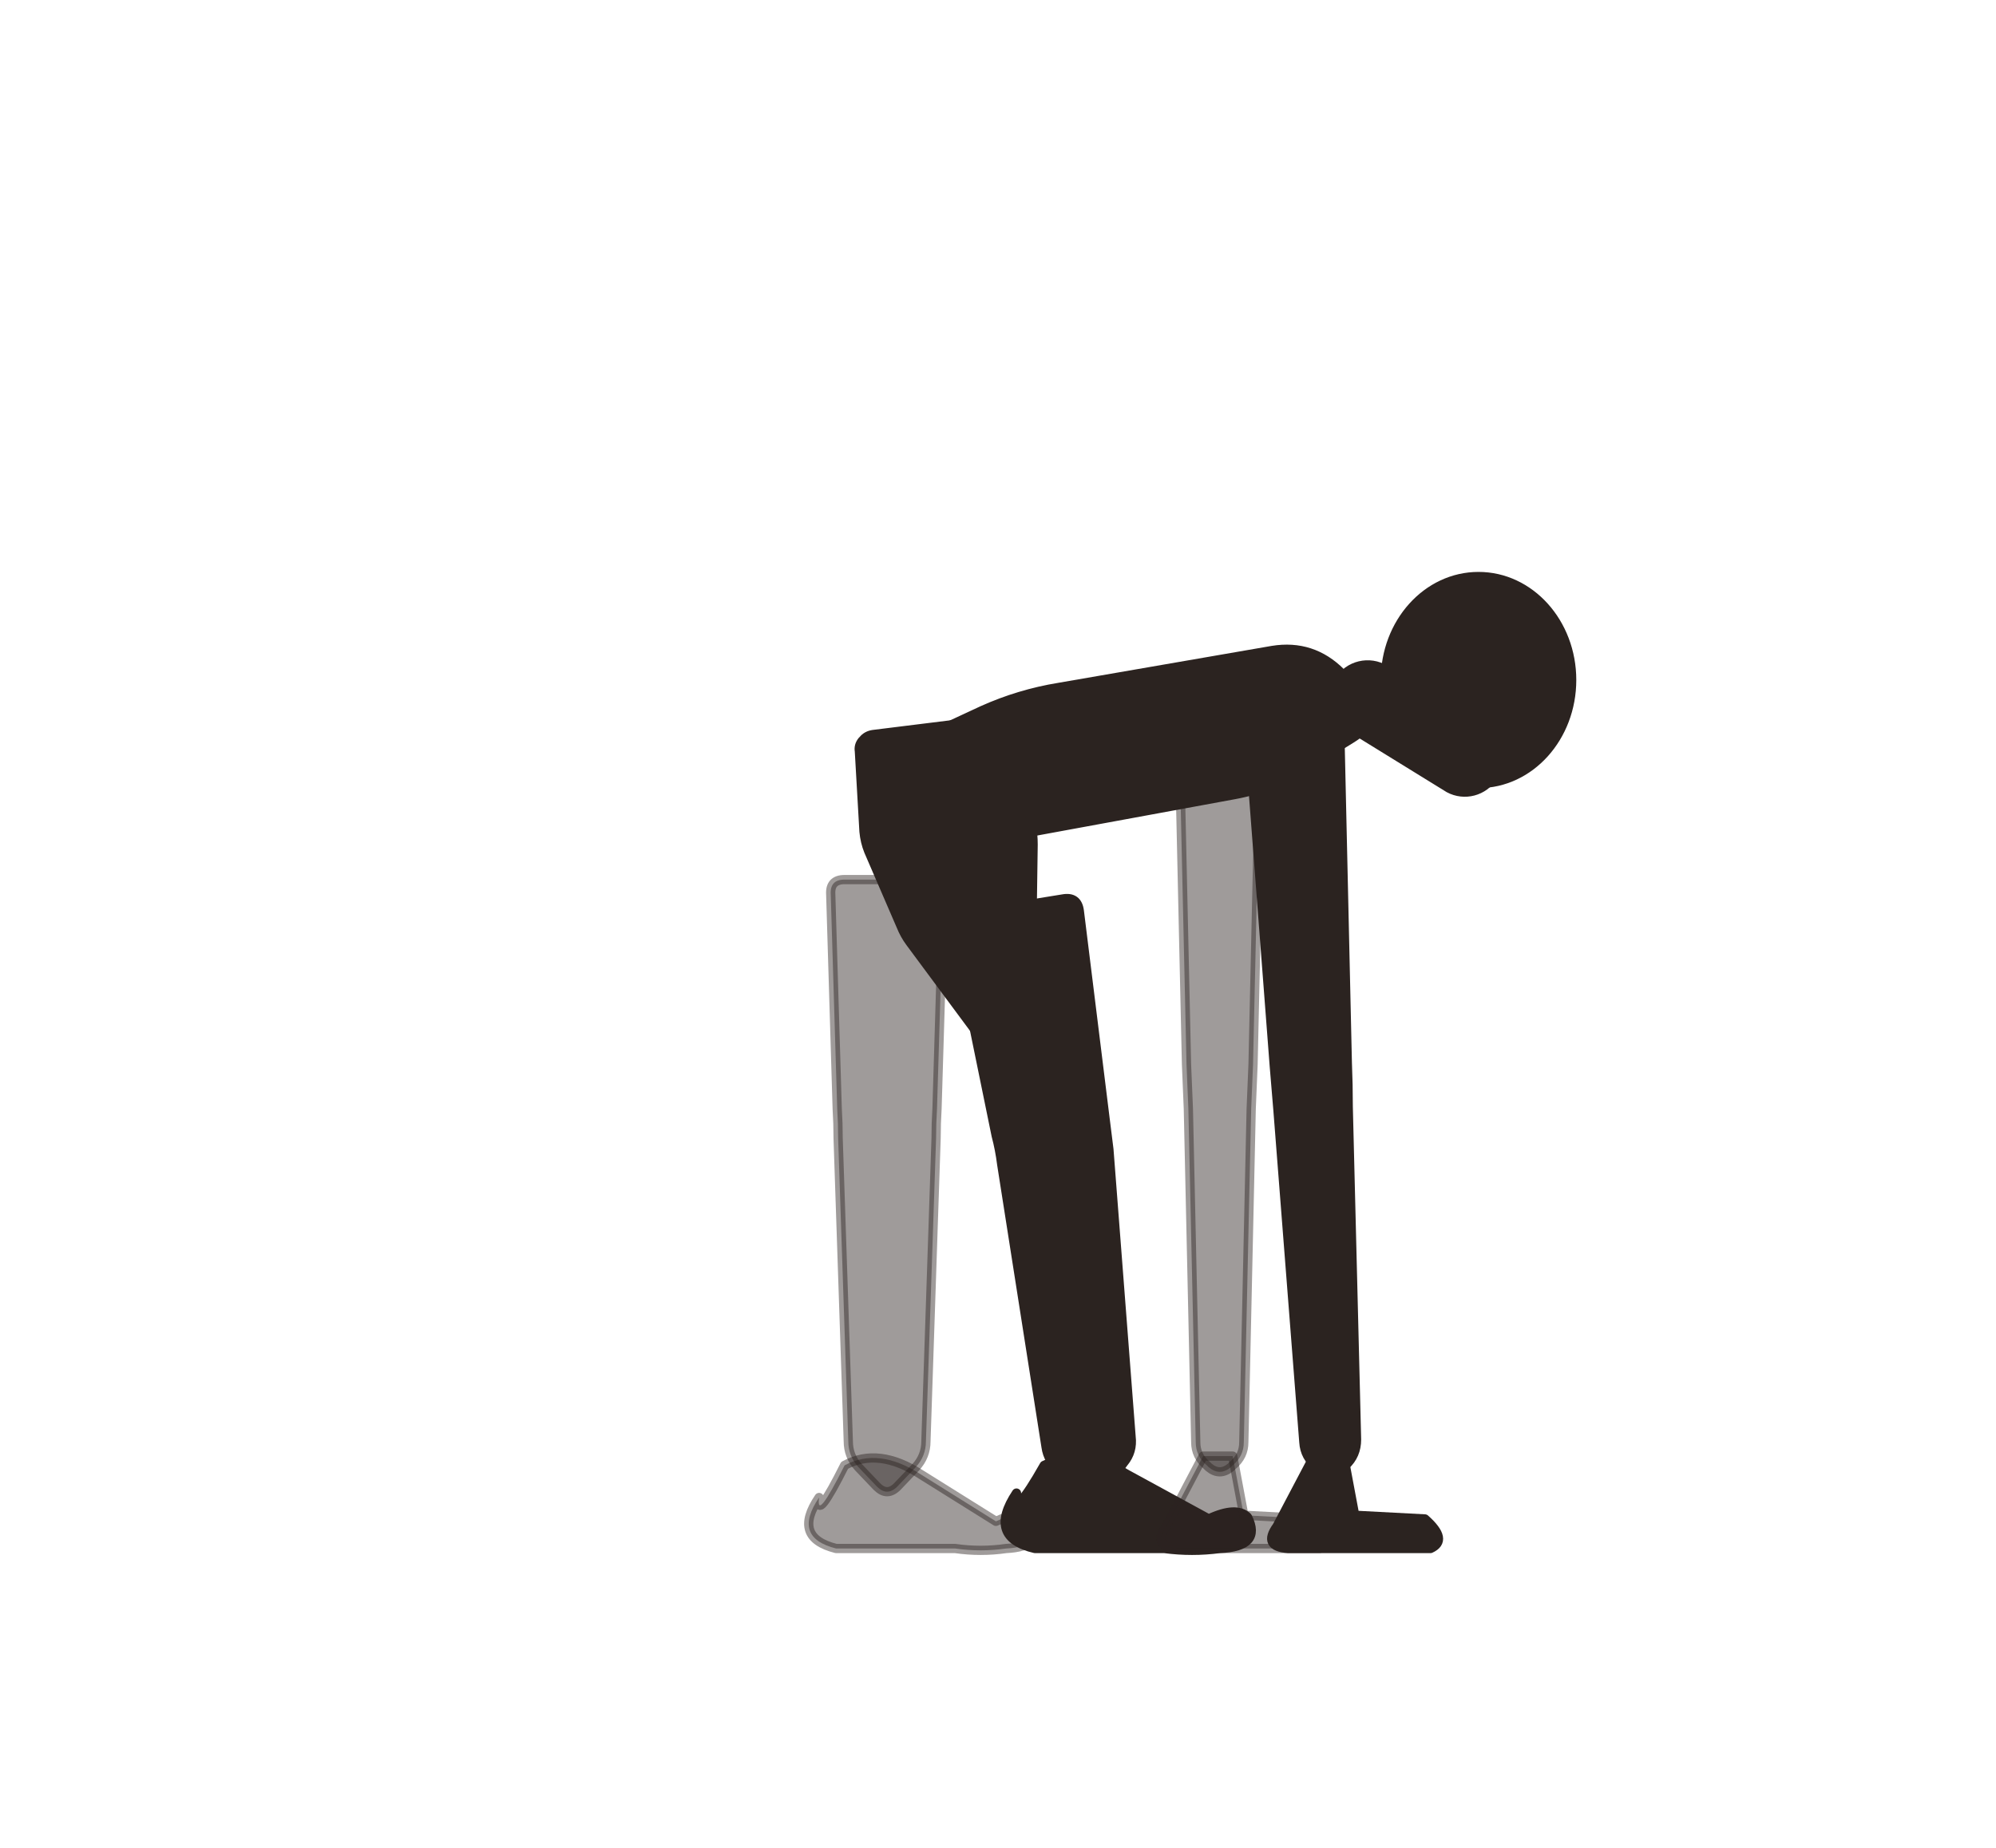
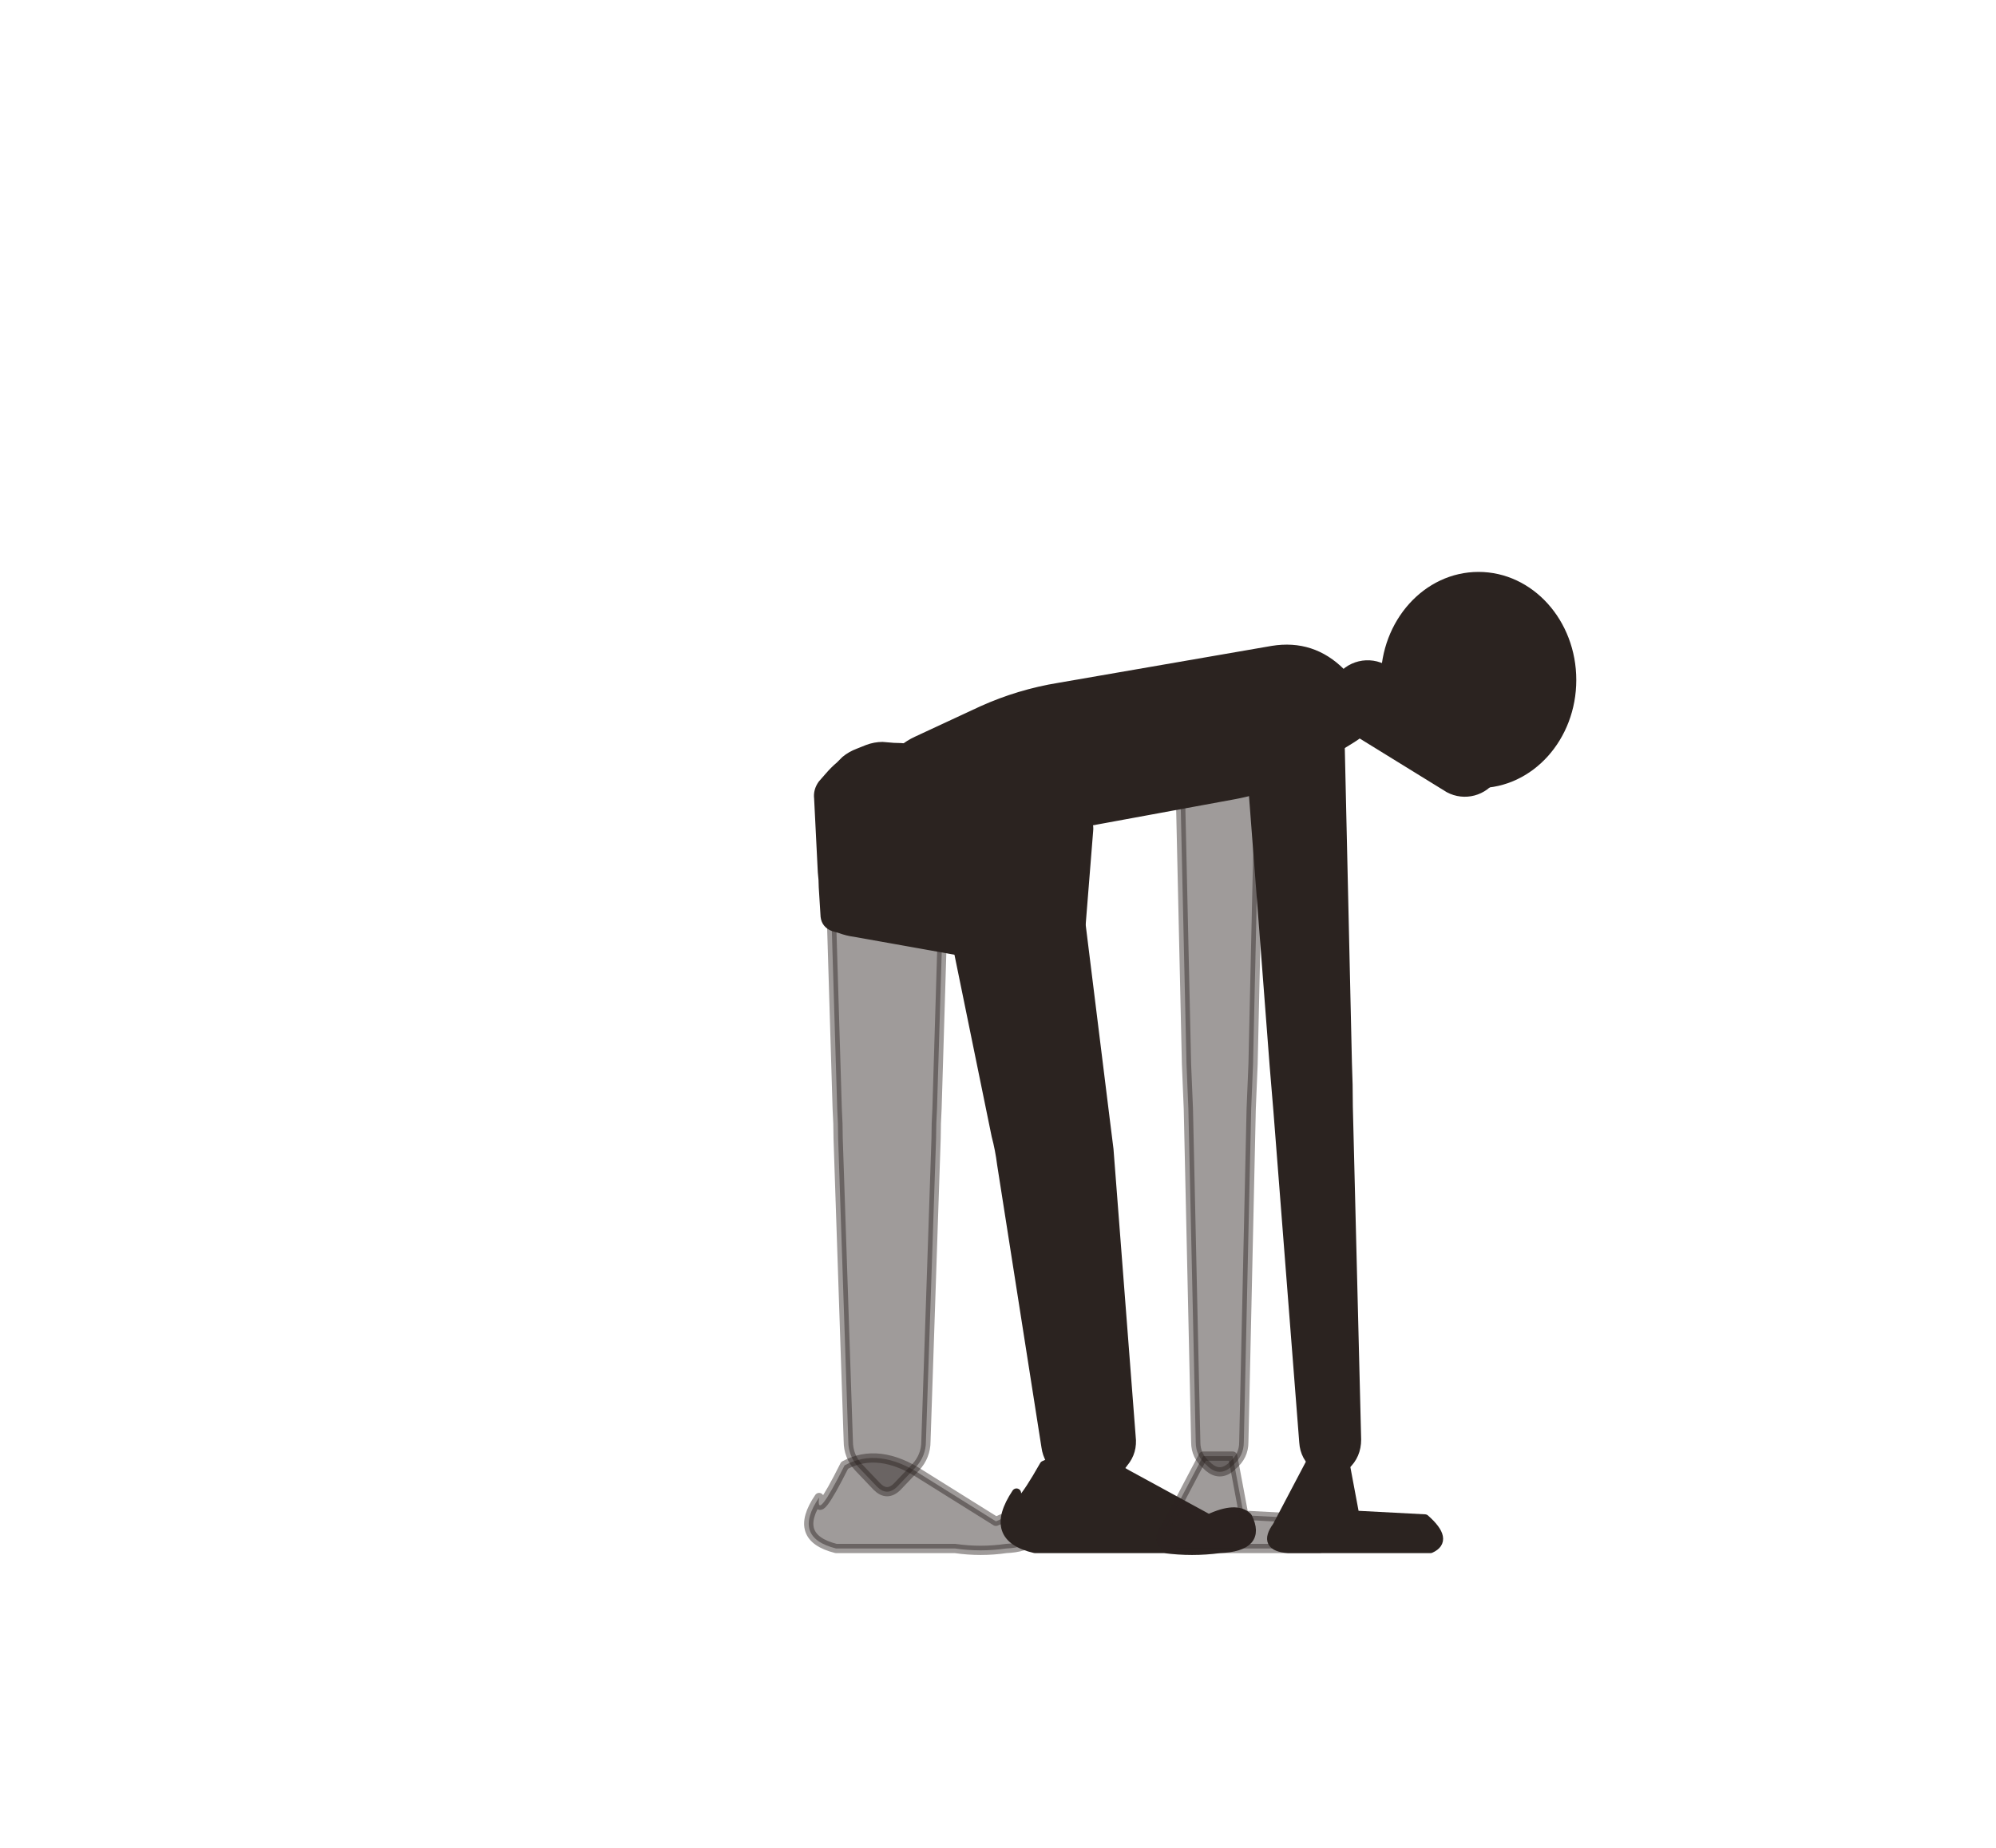
<svg xmlns="http://www.w3.org/2000/svg" viewBox="-8 0 216 200">
  <path d="M 81.9 96.8 L 82.6 120 Q 82.7 121.6 82.7 123.2 L 83.8 156 Q 83.8 157.6 84.9 158.8 L 86.9 160.9 Q 88 162 89.1 160.9 L 91.1 158.8 Q 92.2 157.6 92.2 156 L 93.3 123.2 Q 93.3 121.6 93.4 120 L 94.1 96.8 Q 94.2 95.2 92.6 95.2 L 83.4 95.2 Q 81.8 95.2 81.9 96.8 Z" fill="#2b2320" stroke="#2b2320" stroke-width="1" stroke-linejoin="round" fill-opacity="0.45" stroke-opacity="0.45" />
  <path d="M 80.64 162.08 Q 77.696 166.4 82.48 167.6 L 95.36 167.6 Q 98.12 168 100.88 167.6 Q 105.112 167.4 103.64 164.47 Q 102.536 163.37 99.776 164.66 L 91.68 159.6 Q 87.08 156.6 83.4 158.6 Q 80.272 164.84 80.64 162.08 Z" fill="#2b2320" stroke="#2b2320" stroke-width="1" stroke-linejoin="round" fill-opacity="0.45" stroke-opacity="0.45" />
  <path d="M 95.3 100.9 L 99.8 122.9 Q 100.2 124.4 100.4 126 L 105.2 156.6 Q 105.4 158.1 106.7 159.2 L 109.3 161.4 Q 110.6 162.4 111.5 161.1 L 113.6 158.3 Q 114.6 157.1 114.4 155.5 L 112 124.4 Q 111.8 122.8 111.6 121.2 L 108.8 98.6 Q 108.6 97 107 97.3 L 96.5 99 Q 95 99.3 95.3 100.9 Z" fill="#2b2320" stroke="#2b2320" stroke-width="1" stroke-linejoin="round" />
  <path d="M 102 161.6 Q 98.8 166.4 104 167.6 L 118 167.6 Q 121 168 124 167.6 Q 128.6 167.4 127 164.2 Q 125.8 163 122.8 164.4 L 114 159.6 Q 109 156.6 105 158.6 Q 101.6 164.6 102 161.6 Z" fill="#2b2320" stroke="#2b2320" stroke-width="1" stroke-linejoin="round" />
  <path d="M 119.6 79.6 L 120.4 115.2 Q 120.5 117.6 120.6 120 L 121.4 156.1 Q 121.4 157.6 122.6 158.6 L 122.8 158.8 Q 124 159.8 125.2 158.8 L 125.4 158.6 Q 126.6 157.6 126.6 156.1 L 127.4 120 Q 127.5 117.6 127.6 115.2 L 128.4 79.6 Q 128.4 77.6 126.4 77.2 L 126 77.1 Q 124 76.6 122 77.1 L 121.6 77.2 Q 119.6 77.6 119.6 79.6 Z" fill="#2b2320" stroke="#2b2320" stroke-width="1" stroke-linejoin="round" fill-opacity="0.45" stroke-opacity="0.45" />
  <path d="M 122.2 157.6 L 118.2 165.2 Q 116.6 167.4 119.4 167.6 L 125.6 167.6 L 134.8 167.6 Q 136.8 166.7 134.2 164.4 L 126.6 164 L 125.4 157.6 Z" fill="#2b2320" stroke="#2b2320" stroke-width="1" stroke-linejoin="round" fill-opacity="0.45" stroke-opacity="0.45" />
  <path d="M 91.2 80.2 L 98.3 76.9 Q 102.3 75.1 106.6 74.4 L 129.7 70.4 Q 134 69.7 137.1 72.8 L 138.9 74.5 Q 142 77.6 138.3 79.9 L 133.6 82.8 Q 129.9 85.2 125.6 86 L 102.2 90.3 Q 97.9 91.1 93.5 90.4 L 91.5 90.1 Q 88 89.6 88 86 L 88 85.2 Q 88 81.7 91.2 80.2 Z" fill="#2b2320" stroke="#2b2320" stroke-width="1" stroke-linejoin="round" />
+   <path d="M 81 84.9 L 81.7 84.1 Q 82.3 83.4 82.9 82.9 L 83.5 82.3 Q 84.1 81.8 84.9 81.5 L 85.9 81.1 Q 86.7 80.8 87.5 80.8 L 88.7 80.9 Q 89.5 80.9 90.3 81 L 100.7 82.7 Q 101.5 82.9 102.3 83.2 L 103.3 83.5 Q 104 83.8 104.7 84.3 L 106.7 85.9 Q 107.4 86.4 108 87 L 109.3 88.5 Q 109.9 89.1 109.8 89.9 L 109 99.9 Q 108.9 100.7 108.2 101.1 L 107.5 101.5 Q 106.7 101.9 105.9 102.1 L 103.4 102.9 Q 102.6 103.1 101.7 103.2 L 99.1 103.3 Q 98.3 103.3 97.4 103.2 L 84.5 100.9 Q 83.7 100.8 82.9 100.5 L 82.2 100.3 Q 81.4 100 81.3 99.2 L 81.1 96 Q 81.1 95.2 81 94.4 L 80.6 86.4 Q 80.5 85.6 81 84.9 Z" fill="#2b2320" stroke="#2b2320" stroke-width="1" stroke-linejoin="round" />
  <path d="M 127.2 80.1 L 129.9 115.4 Q 130.1 117.8 130.3 120.2 L 133.1 156.1 Q 133.2 157.7 134.5 158.7 L 134.8 159 Q 136.1 160 137.3 158.8 L 137.6 158.6 Q 138.8 157.5 138.8 155.8 L 137.9 119.8 Q 137.9 117.4 137.8 115 L 137 79.7 Q 137 77.4 134.7 77 L 134.2 76.9 Q 131.9 76.5 129.7 77.1 L 129.2 77.2 Q 127 77.8 127.2 80.1 Z" fill="#2b2320" stroke="#2b2320" stroke-width="1" stroke-linejoin="round" />
  <path d="M 134.2 157.6 L 130.2 165.2 Q 128.6 167.4 131.4 167.6 L 137.6 167.6 L 146.8 167.6 Q 148.8 166.7 146.2 164.4 L 138.6 164 L 137.4 157.6 Z" fill="#2b2320" stroke="#2b2320" stroke-width="1" stroke-linejoin="round" />
  <path d="M 138.1 78.7 L 148.8 85.3 A 3.6 3.6 0 0 0 152.6 79.2 L 141.9 72.5 A 3.6 3.6 0 0 0 138.1 78.7 Z" fill="#2b2320" stroke="#2b2320" stroke-width="1" stroke-linejoin="round" />
  <ellipse cx="152" cy="73.6" rx="10.08" ry="11.2" fill="#2b2320" stroke="#2b2320" stroke-width="1" stroke-linejoin="round" />
-   <path d="M 86.5 79.5 L 100.2 77.8 Q 101.2 77.7 101.5 78.7 L 103.6 89.3 Q 103.8 90.3 103.8 91.4 L 103.7 98.4 Q 103.7 99.5 103.3 100.5 L 100.3 108.8 Q 100 109.8 99.9 110.8 L 99.6 113 Q 99.5 114.1 98.8 113.2 L 90.5 102 Q 89.9 101.2 89.5 100.2 L 86 92.1 Q 85.6 91.1 85.5 90 L 85 81.3 Q 84.9 80.7 85.3 80.2 L 85.4 80.1 Q 85.8 79.6 86.5 79.5 Z" fill="#2b2320" stroke="#2b2320" stroke-width="1" stroke-linejoin="round" />
</svg>
